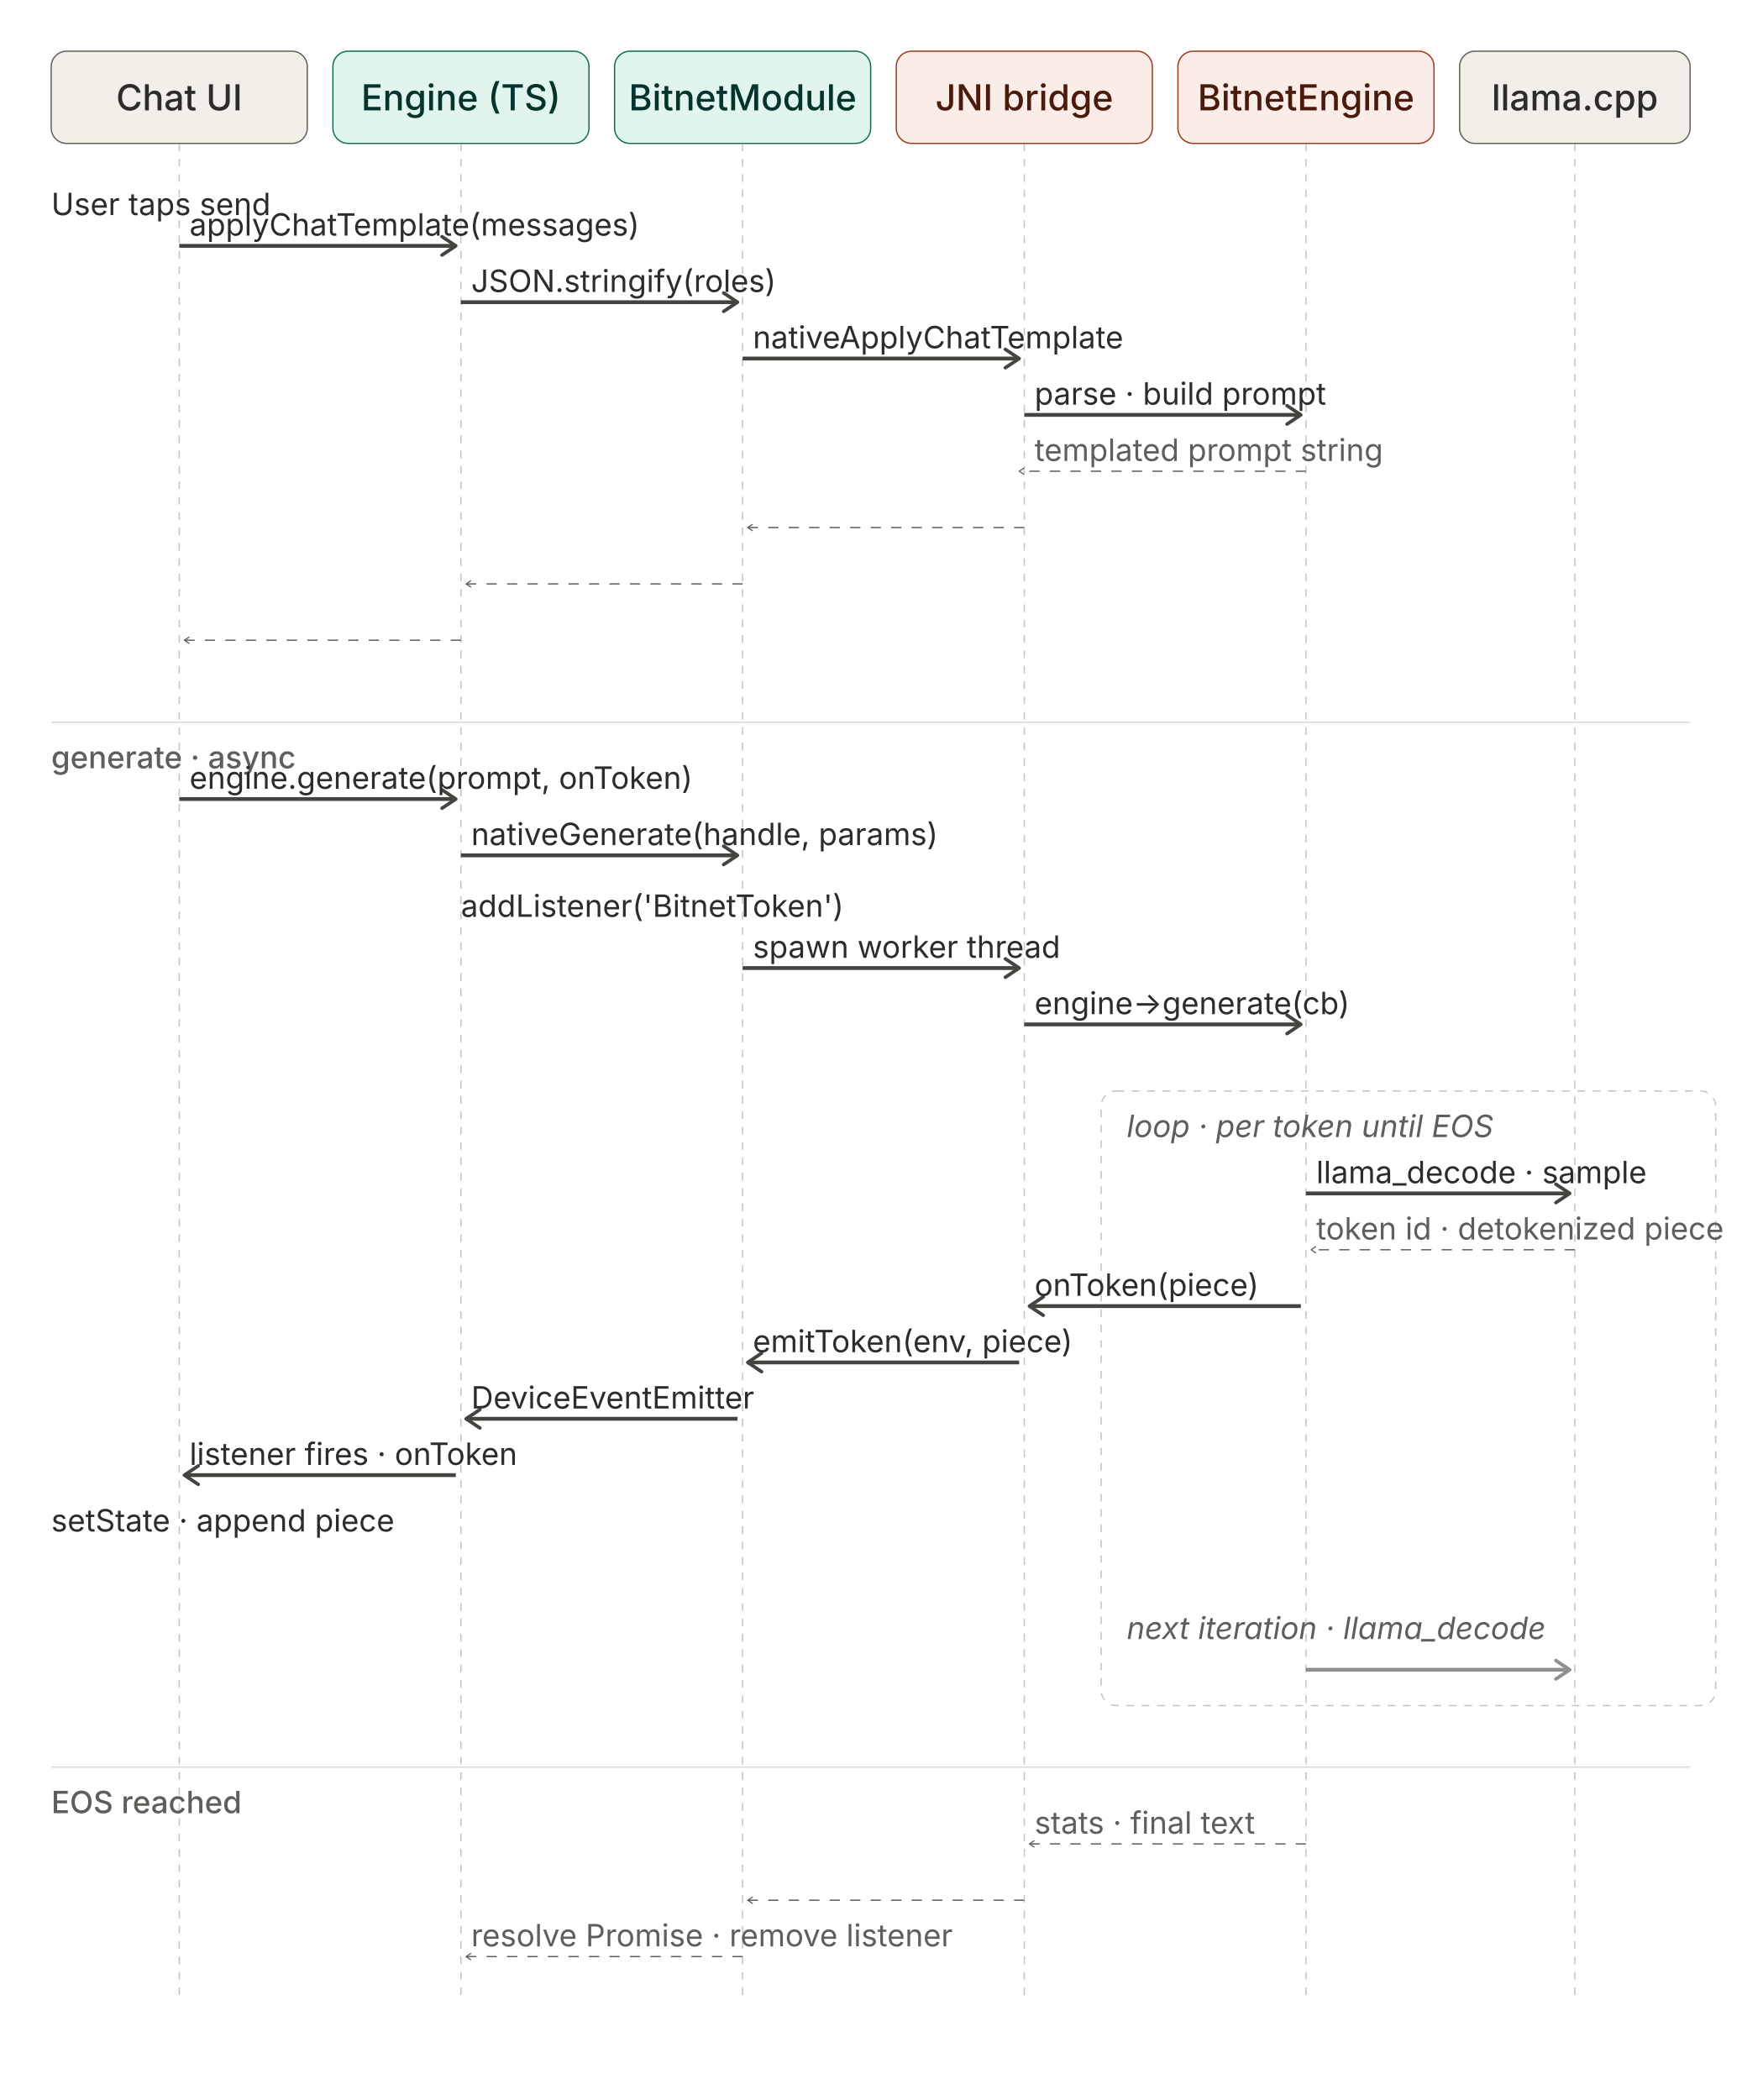
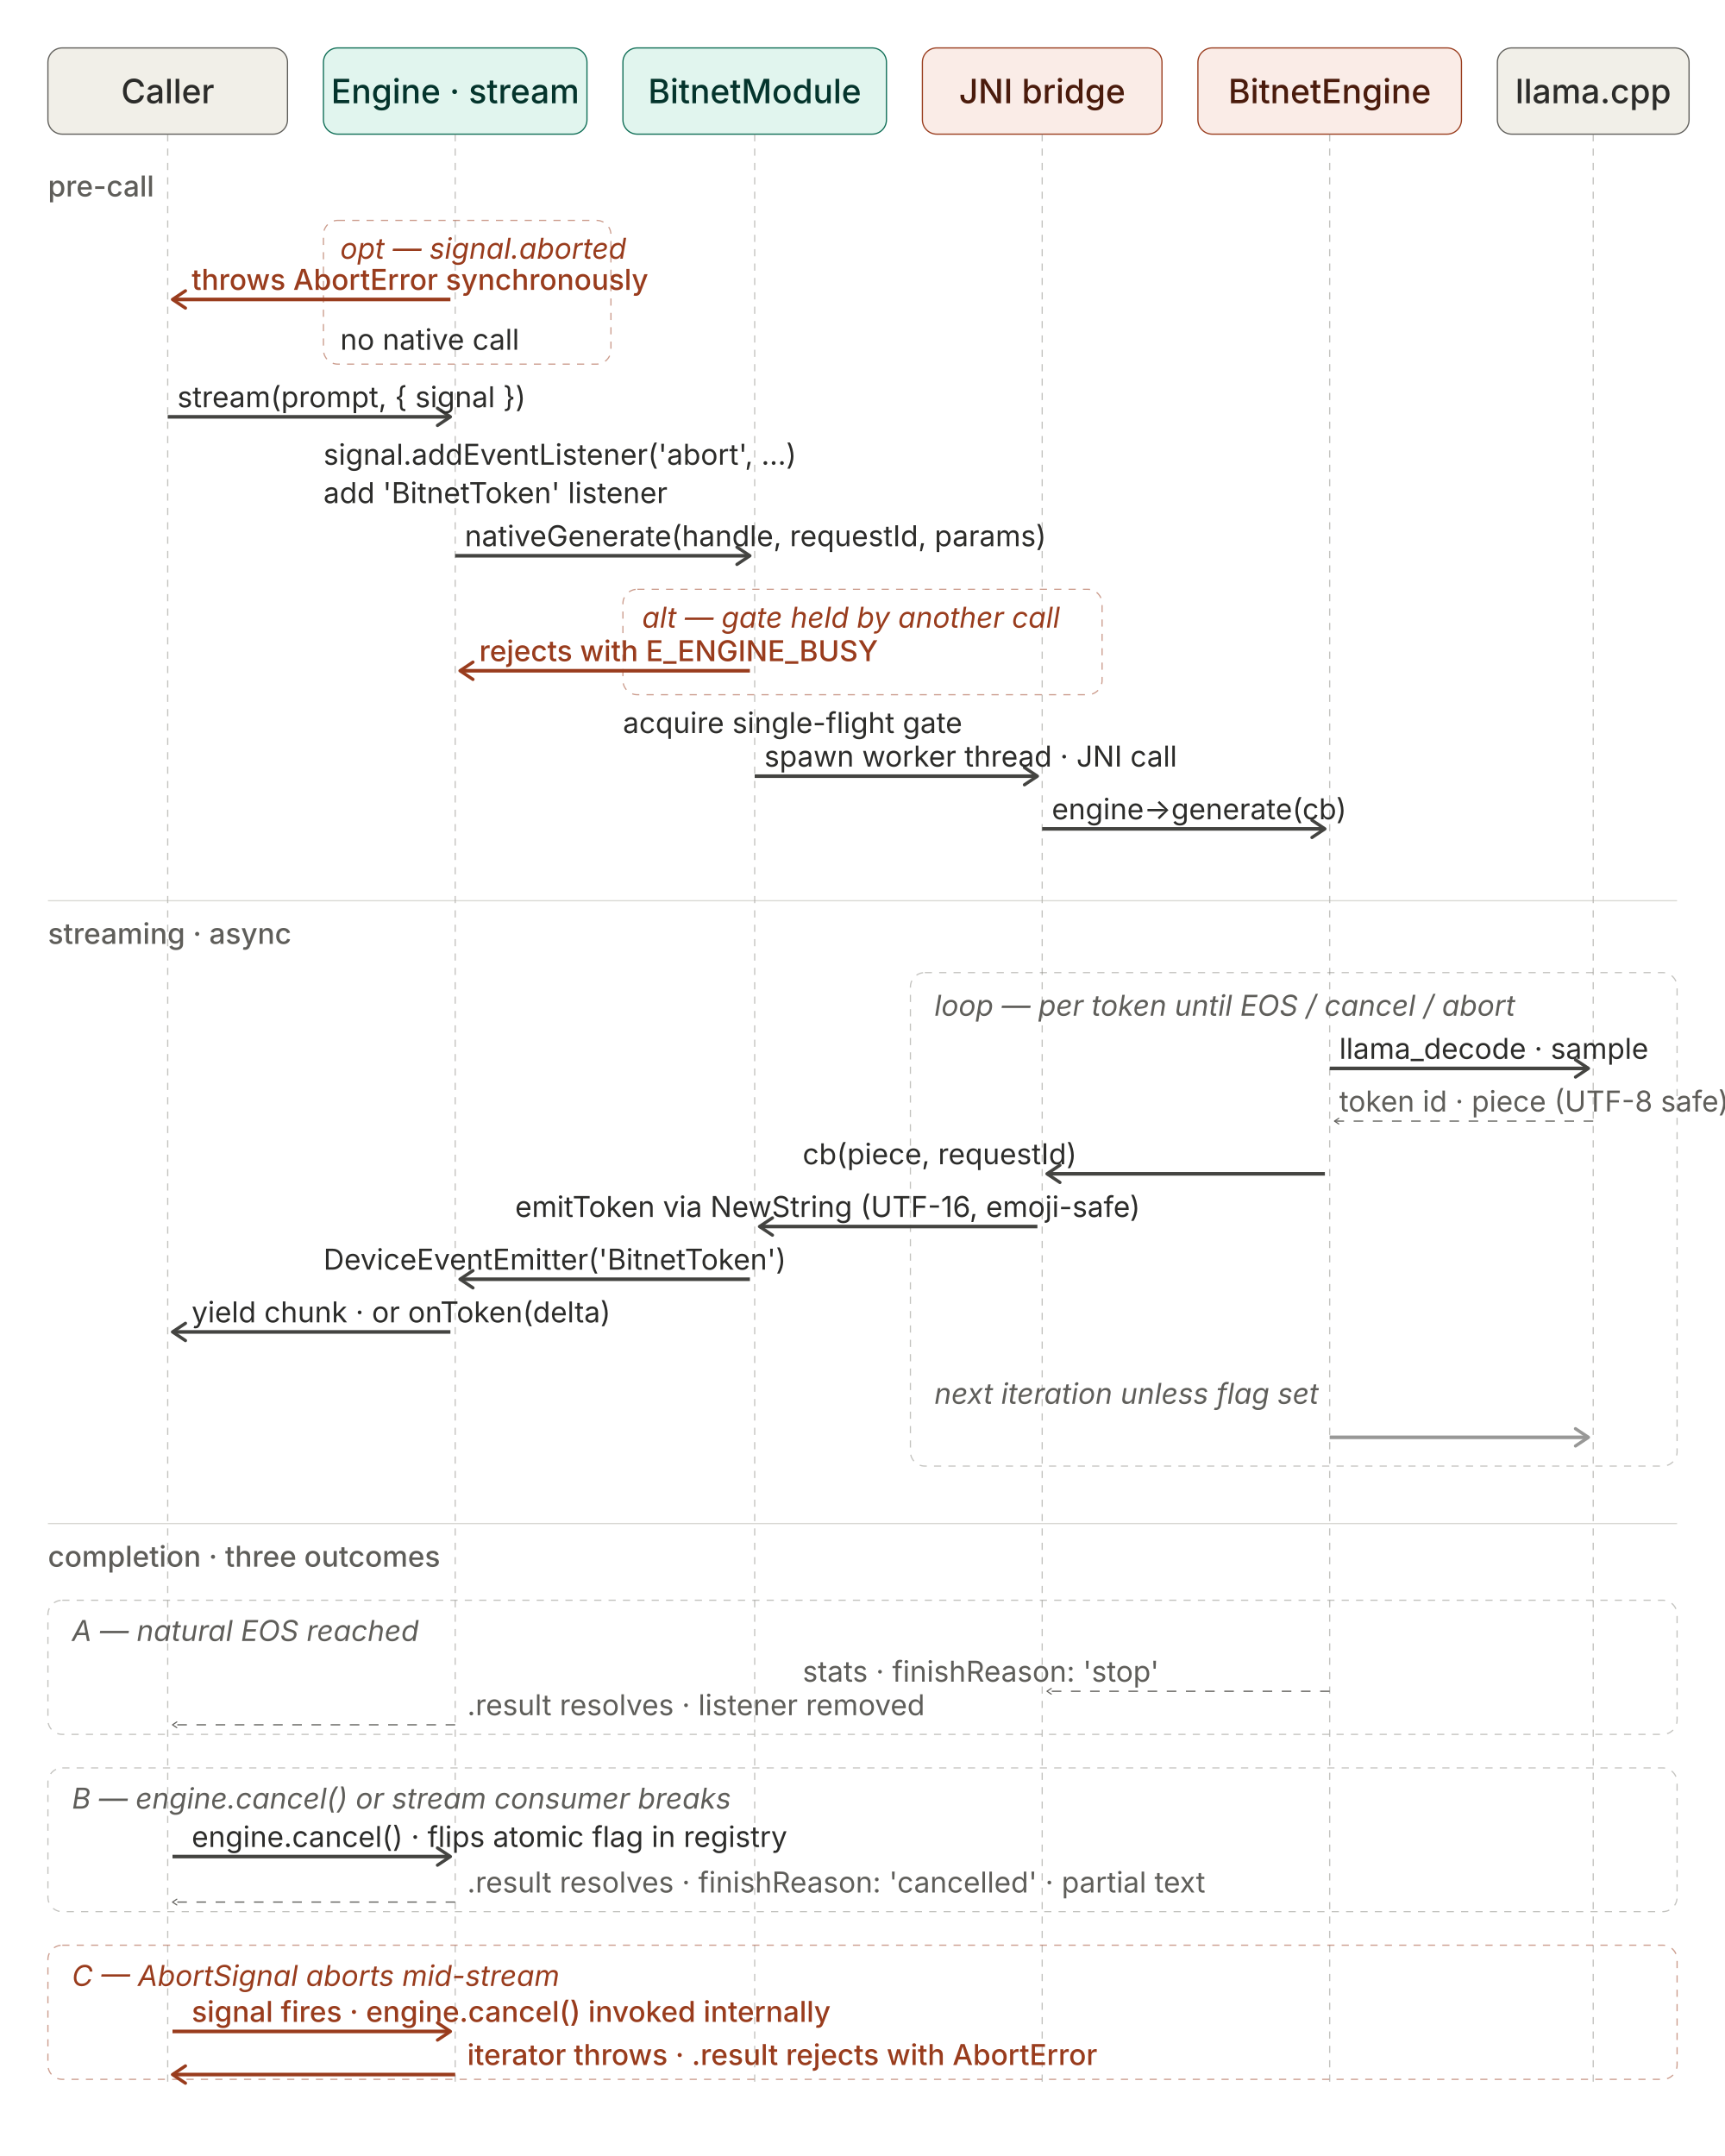
- <svg xmlns="http://www.w3.org/2000/svg" width="680" viewBox="0 0 680 820" role="img" aria-labelledby="title desc">
+ <svg xmlns="http://www.w3.org/2000/svg" width="720" viewBox="0 0 720 900" role="img" aria-labelledby="title desc">
  <style>
    .title { font: 500 14px -apple-system, BlinkMacSystemFont, "Segoe UI", sans-serif; }
    .sub   { font: 400 12px -apple-system, BlinkMacSystemFont, "Segoe UI", sans-serif; }
    .gray  { fill: #F1EFE8; stroke: #5F5E5A; stroke-width: 0.5; }
    .gray-title { fill: #2C2C2A; }
    .teal  { fill: #E1F5EE; stroke: #0F6E56; stroke-width: 0.5; }
    .teal-title { fill: #04342C; }
    .coral { fill: #FAECE7; stroke: #993C1D; stroke-width: 0.5; }
    .coral-title { fill: #4A1B0C; }
-     .lifeline { stroke: #888780; stroke-width: 0.5; stroke-dasharray: 3 3; opacity: 0.5; }
+     .lifeline   { stroke: #888780; stroke-width: 0.5; stroke-dasharray: 3 3; opacity: 0.5; }
    .arrow      { stroke: #444441; stroke-width: 1.5; fill: none; }
    .arrow-back { stroke: #5F5E5A; stroke-width: 0.5; stroke-dasharray: 4 4; fill: none; }
-     .label  { fill: #2C2C2A; }
+     .arrow-err  { stroke: #993C1D; stroke-width: 1.5; fill: none; }
+     .label      { fill: #2C2C2A; }
    .label-back { fill: #5F5E5A; }
+     .label-err  { fill: #993C1D; font-weight: 500; }
    .phase-rule { stroke: #B4B2A9; stroke-width: 0.5; opacity: 0.5; }
    .phase-lbl  { fill: #5F5E5A; font: 500 12px -apple-system, BlinkMacSystemFont, "Segoe UI", sans-serif; }
    .loop-box   { stroke: #888780; stroke-width: 0.5; stroke-dasharray: 3 3; opacity: 0.5; fill: none; }
+     .alt-box    { stroke: #993C1D; stroke-width: 0.5; stroke-dasharray: 3 3; opacity: 0.5; fill: none; }
+     .alt-lbl    { fill: #993C1D; font-style: italic; }
    .loop-lbl   { fill: #5F5E5A; font-style: italic; }
  </style>
  <defs>
    <marker id="arrowhead" viewBox="0 0 10 10" refX="8" refY="5" markerWidth="6" markerHeight="6" orient="auto-start-reverse">
      <path d="M2 1L8 5L2 9" fill="none" stroke="context-stroke" stroke-width="1.5" stroke-linecap="round" stroke-linejoin="round" />
    </marker>
  </defs>
  <rect class="gray" x="20" y="20" width="100" height="36" rx="6" />
-   <text class="title gray-title" x="70" y="38" text-anchor="middle" dominant-baseline="central">Chat UI</text>
-   <rect class="teal" x="130" y="20" width="100" height="36" rx="6" />
-   <text class="title teal-title" x="180" y="38" text-anchor="middle" dominant-baseline="central">Engine (TS)</text>
-   <rect class="teal" x="240" y="20" width="100" height="36" rx="6" />
-   <text class="title teal-title" x="290" y="38" text-anchor="middle" dominant-baseline="central">BitnetModule</text>
-   <rect class="coral" x="350" y="20" width="100" height="36" rx="6" />
-   <text class="title coral-title" x="400" y="38" text-anchor="middle" dominant-baseline="central">JNI bridge</text>
-   <rect class="coral" x="460" y="20" width="100" height="36" rx="6" />
-   <text class="title coral-title" x="510" y="38" text-anchor="middle" dominant-baseline="central">BitnetEngine</text>
-   <rect class="gray" x="570" y="20" width="90" height="36" rx="6" />
-   <text class="title gray-title" x="615" y="38" text-anchor="middle" dominant-baseline="central">llama.cpp</text>
-   <line class="lifeline" x1="70" y1="56" x2="70" y2="780" />
-   <line class="lifeline" x1="180" y1="56" x2="180" y2="780" />
-   <line class="lifeline" x1="290" y1="56" x2="290" y2="780" />
-   <line class="lifeline" x1="400" y1="56" x2="400" y2="780" />
-   <line class="lifeline" x1="510" y1="56" x2="510" y2="780" />
-   <line class="lifeline" x1="615" y1="56" x2="615" y2="780" />
-   <text class="sub label" x="20" y="84">User taps send</text>
-   <line class="arrow" x1="70" y1="96" x2="178" y2="96" marker-end="url(#arrowhead)" />
-   <text class="sub label" x="74" y="92">applyChatTemplate(messages)</text>
-   <line class="arrow" x1="180" y1="118" x2="288" y2="118" marker-end="url(#arrowhead)" />
-   <text class="sub label" x="184" y="114">JSON.stringify(roles)</text>
-   <line class="arrow" x1="290" y1="140" x2="398" y2="140" marker-end="url(#arrowhead)" />
-   <text class="sub label" x="294" y="136">nativeApplyChatTemplate</text>
-   <line class="arrow" x1="400" y1="162" x2="508" y2="162" marker-end="url(#arrowhead)" />
-   <text class="sub label" x="404" y="158">parse · build prompt</text>
-   <line class="arrow-back" x1="510" y1="184" x2="398" y2="184" marker-end="url(#arrowhead)" />
-   <text class="sub label-back" x="404" y="180">templated prompt string</text>
-   <line class="arrow-back" x1="400" y1="206" x2="292" y2="206" marker-end="url(#arrowhead)" />
-   <line class="arrow-back" x1="290" y1="228" x2="182" y2="228" marker-end="url(#arrowhead)" />
-   <line class="arrow-back" x1="180" y1="250" x2="72" y2="250" marker-end="url(#arrowhead)" />
-   <line class="phase-rule" x1="20" y1="282" x2="660" y2="282" />
-   <text class="phase-lbl" x="20" y="300">generate · async</text>
-   <line class="arrow" x1="70" y1="312" x2="178" y2="312" marker-end="url(#arrowhead)" />
-   <text class="sub label" x="74" y="308">engine.generate(prompt, onToken)</text>
-   <line class="arrow" x1="180" y1="334" x2="288" y2="334" marker-end="url(#arrowhead)" />
-   <text class="sub label" x="184" y="330">nativeGenerate(handle, params)</text>
-   <text class="sub label" x="180" y="358">addListener('BitnetToken')</text>
-   <line class="arrow" x1="290" y1="378" x2="398" y2="378" marker-end="url(#arrowhead)" />
-   <text class="sub label" x="294" y="374">spawn worker thread</text>
-   <line class="arrow" x1="400" y1="400" x2="508" y2="400" marker-end="url(#arrowhead)" />
-   <text class="sub label" x="404" y="396">engine-&gt;generate(cb)</text>
-   <rect class="loop-box" x="430" y="426" width="240" height="240" rx="6" />
-   <text class="sub loop-lbl" x="440" y="444">loop · per token until EOS</text>
-   <line class="arrow" x1="510" y1="466" x2="613" y2="466" marker-end="url(#arrowhead)" />
-   <text class="sub label" x="514" y="462">llama_decode · sample</text>
-   <line class="arrow-back" x1="615" y1="488" x2="512" y2="488" marker-end="url(#arrowhead)" />
-   <text class="sub label-back" x="514" y="484">token id · detokenized piece</text>
-   <line class="arrow" x1="508" y1="510" x2="402" y2="510" marker-end="url(#arrowhead)" />
-   <text class="sub label" x="404" y="506">onToken(piece)</text>
-   <line class="arrow" x1="398" y1="532" x2="292" y2="532" marker-end="url(#arrowhead)" />
-   <text class="sub label" x="294" y="528">emitToken(env, piece)</text>
-   <line class="arrow" x1="288" y1="554" x2="182" y2="554" marker-end="url(#arrowhead)" />
-   <text class="sub label" x="184" y="550">DeviceEventEmitter</text>
-   <line class="arrow" x1="178" y1="576" x2="72" y2="576" marker-end="url(#arrowhead)" />
-   <text class="sub label" x="74" y="572">listener fires · onToken</text>
-   <text class="sub label" x="20" y="598">setState · append piece</text>
-   <text class="sub loop-lbl" x="440" y="640">next iteration · llama_decode</text>
-   <line class="arrow" x1="510" y1="652" x2="613" y2="652" marker-end="url(#arrowhead)" opacity="0.6" />
-   <line class="phase-rule" x1="20" y1="690" x2="660" y2="690" />
-   <text class="phase-lbl" x="20" y="708">EOS reached</text>
-   <line class="arrow-back" x1="510" y1="720" x2="402" y2="720" marker-end="url(#arrowhead)" />
-   <text class="sub label-back" x="404" y="716">stats · final text</text>
-   <line class="arrow-back" x1="400" y1="742" x2="292" y2="742" marker-end="url(#arrowhead)" />
-   <line class="arrow-back" x1="290" y1="764" x2="182" y2="764" marker-end="url(#arrowhead)" />
-   <text class="sub label-back" x="184" y="760">resolve Promise · remove listener</text>
+   <text class="title gray-title" x="70" y="38" text-anchor="middle" dominant-baseline="central">Caller</text>
+   <rect class="teal" x="135" y="20" width="110" height="36" rx="6" />
+   <text class="title teal-title" x="190" y="38" text-anchor="middle" dominant-baseline="central">Engine · stream</text>
+   <rect class="teal" x="260" y="20" width="110" height="36" rx="6" />
+   <text class="title teal-title" x="315" y="38" text-anchor="middle" dominant-baseline="central">BitnetModule</text>
+   <rect class="coral" x="385" y="20" width="100" height="36" rx="6" />
+   <text class="title coral-title" x="435" y="38" text-anchor="middle" dominant-baseline="central">JNI bridge</text>
+   <rect class="coral" x="500" y="20" width="110" height="36" rx="6" />
+   <text class="title coral-title" x="555" y="38" text-anchor="middle" dominant-baseline="central">BitnetEngine</text>
+   <rect class="gray" x="625" y="20" width="80" height="36" rx="6" />
+   <text class="title gray-title" x="665" y="38" text-anchor="middle" dominant-baseline="central">llama.cpp</text>
+   <line class="lifeline" x1="70" y1="56" x2="70" y2="870" />
+   <line class="lifeline" x1="190" y1="56" x2="190" y2="870" />
+   <line class="lifeline" x1="315" y1="56" x2="315" y2="870" />
+   <line class="lifeline" x1="435" y1="56" x2="435" y2="870" />
+   <line class="lifeline" x1="555" y1="56" x2="555" y2="870" />
+   <line class="lifeline" x1="665" y1="56" x2="665" y2="870" />
+   <text class="phase-lbl" x="20" y="82">pre-call</text>
+   <rect class="alt-box" x="135" y="92" width="120" height="60" rx="6" />
+   <text class="sub alt-lbl" x="142" y="108">opt — signal.aborted</text>
+   <line class="arrow-err" x1="188" y1="125" x2="72" y2="125" marker-end="url(#arrowhead)" />
+   <text class="sub label-err" x="80" y="121">throws AbortError synchronously</text>
+   <text class="sub label" x="142" y="146">no native call</text>
+   <line class="arrow" x1="70" y1="174" x2="188" y2="174" marker-end="url(#arrowhead)" />
+   <text class="sub label" x="74" y="170">stream(prompt, { signal })</text>
+   <text class="sub label" x="135" y="194">signal.addEventListener('abort', …)</text>
+   <text class="sub label" x="135" y="210">add 'BitnetToken' listener</text>
+   <line class="arrow" x1="190" y1="232" x2="313" y2="232" marker-end="url(#arrowhead)" />
+   <text class="sub label" x="194" y="228">nativeGenerate(handle, requestId, params)</text>
+   <rect class="alt-box" x="260" y="246" width="200" height="44" rx="6" />
+   <text class="sub alt-lbl" x="268" y="262">alt — gate held by another call</text>
+   <line class="arrow-err" x1="313" y1="280" x2="192" y2="280" marker-end="url(#arrowhead)" />
+   <text class="sub label-err" x="200" y="276">rejects with E_ENGINE_BUSY</text>
+   <text class="sub label" x="260" y="306">acquire single-flight gate</text>
+   <line class="arrow" x1="315" y1="324" x2="433" y2="324" marker-end="url(#arrowhead)" />
+   <text class="sub label" x="319" y="320">spawn worker thread · JNI call</text>
+   <line class="arrow" x1="435" y1="346" x2="553" y2="346" marker-end="url(#arrowhead)" />
+   <text class="sub label" x="439" y="342">engine→generate(cb)</text>
+   <line class="phase-rule" x1="20" y1="376" x2="700" y2="376" />
+   <text class="phase-lbl" x="20" y="394">streaming · async</text>
+   <rect class="loop-box" x="380" y="406" width="320" height="206" rx="6" />
+   <text class="sub loop-lbl" x="390" y="424">loop — per token until EOS / cancel / abort</text>
+   <line class="arrow" x1="555" y1="446" x2="663" y2="446" marker-end="url(#arrowhead)" />
+   <text class="sub label" x="559" y="442">llama_decode · sample</text>
+   <line class="arrow-back" x1="665" y1="468" x2="557" y2="468" marker-end="url(#arrowhead)" />
+   <text class="sub label-back" x="559" y="464">token id · piece (UTF-8 safe)</text>
+   <line class="arrow" x1="553" y1="490" x2="437" y2="490" marker-end="url(#arrowhead)" />
+   <text class="sub label" x="335" y="486">cb(piece, requestId)</text>
+   <line class="arrow" x1="433" y1="512" x2="317" y2="512" marker-end="url(#arrowhead)" />
+   <text class="sub label" x="215" y="508">emitToken via NewString (UTF-16, emoji-safe)</text>
+   <line class="arrow" x1="313" y1="534" x2="192" y2="534" marker-end="url(#arrowhead)" />
+   <text class="sub label" x="135" y="530">DeviceEventEmitter('BitnetToken')</text>
+   <line class="arrow" x1="188" y1="556" x2="72" y2="556" marker-end="url(#arrowhead)" />
+   <text class="sub label" x="80" y="552">yield chunk · or onToken(delta)</text>
+   <text class="sub loop-lbl" x="390" y="586">next iteration unless flag set</text>
+   <line class="arrow" x1="555" y1="600" x2="663" y2="600" marker-end="url(#arrowhead)" opacity="0.55" />
+   <line class="phase-rule" x1="20" y1="636" x2="700" y2="636" />
+   <text class="phase-lbl" x="20" y="654">completion · three outcomes</text>
+   <rect class="loop-box" x="20" y="668" width="680" height="56" rx="6" />
+   <text class="sub loop-lbl" x="30" y="685">A — natural EOS reached</text>
+   <line class="arrow-back" x1="555" y1="706" x2="437" y2="706" marker-end="url(#arrowhead)" />
+   <text class="sub label-back" x="335" y="702">stats · finishReason: 'stop'</text>
+   <line class="arrow-back" x1="190" y1="720" x2="72" y2="720" marker-end="url(#arrowhead)" />
+   <text class="sub label-back" x="195" y="716">.result resolves · listener removed</text>
+   <rect class="loop-box" x="20" y="738" width="680" height="60" rx="6" />
+   <text class="sub loop-lbl" x="30" y="755">B — engine.cancel() or stream consumer breaks</text>
+   <line class="arrow" x1="72" y1="775" x2="188" y2="775" marker-end="url(#arrowhead)" />
+   <text class="sub label" x="80" y="771">engine.cancel() · flips atomic flag in registry</text>
+   <line class="arrow-back" x1="190" y1="794" x2="72" y2="794" marker-end="url(#arrowhead)" />
+   <text class="sub label-back" x="195" y="790">.result resolves · finishReason: 'cancelled' · partial text</text>
+   <rect class="alt-box" x="20" y="812" width="680" height="56" rx="6" />
+   <text class="sub alt-lbl" x="30" y="829">C — AbortSignal aborts mid-stream</text>
+   <line class="arrow-err" x1="72" y1="848" x2="188" y2="848" marker-end="url(#arrowhead)" />
+   <text class="sub label-err" x="80" y="844">signal fires · engine.cancel() invoked internally</text>
+   <line class="arrow-err" x1="190" y1="866" x2="72" y2="866" marker-end="url(#arrowhead)" />
+   <text class="sub label-err" x="195" y="862">iterator throws · .result rejects with AbortError</text>
</svg>
